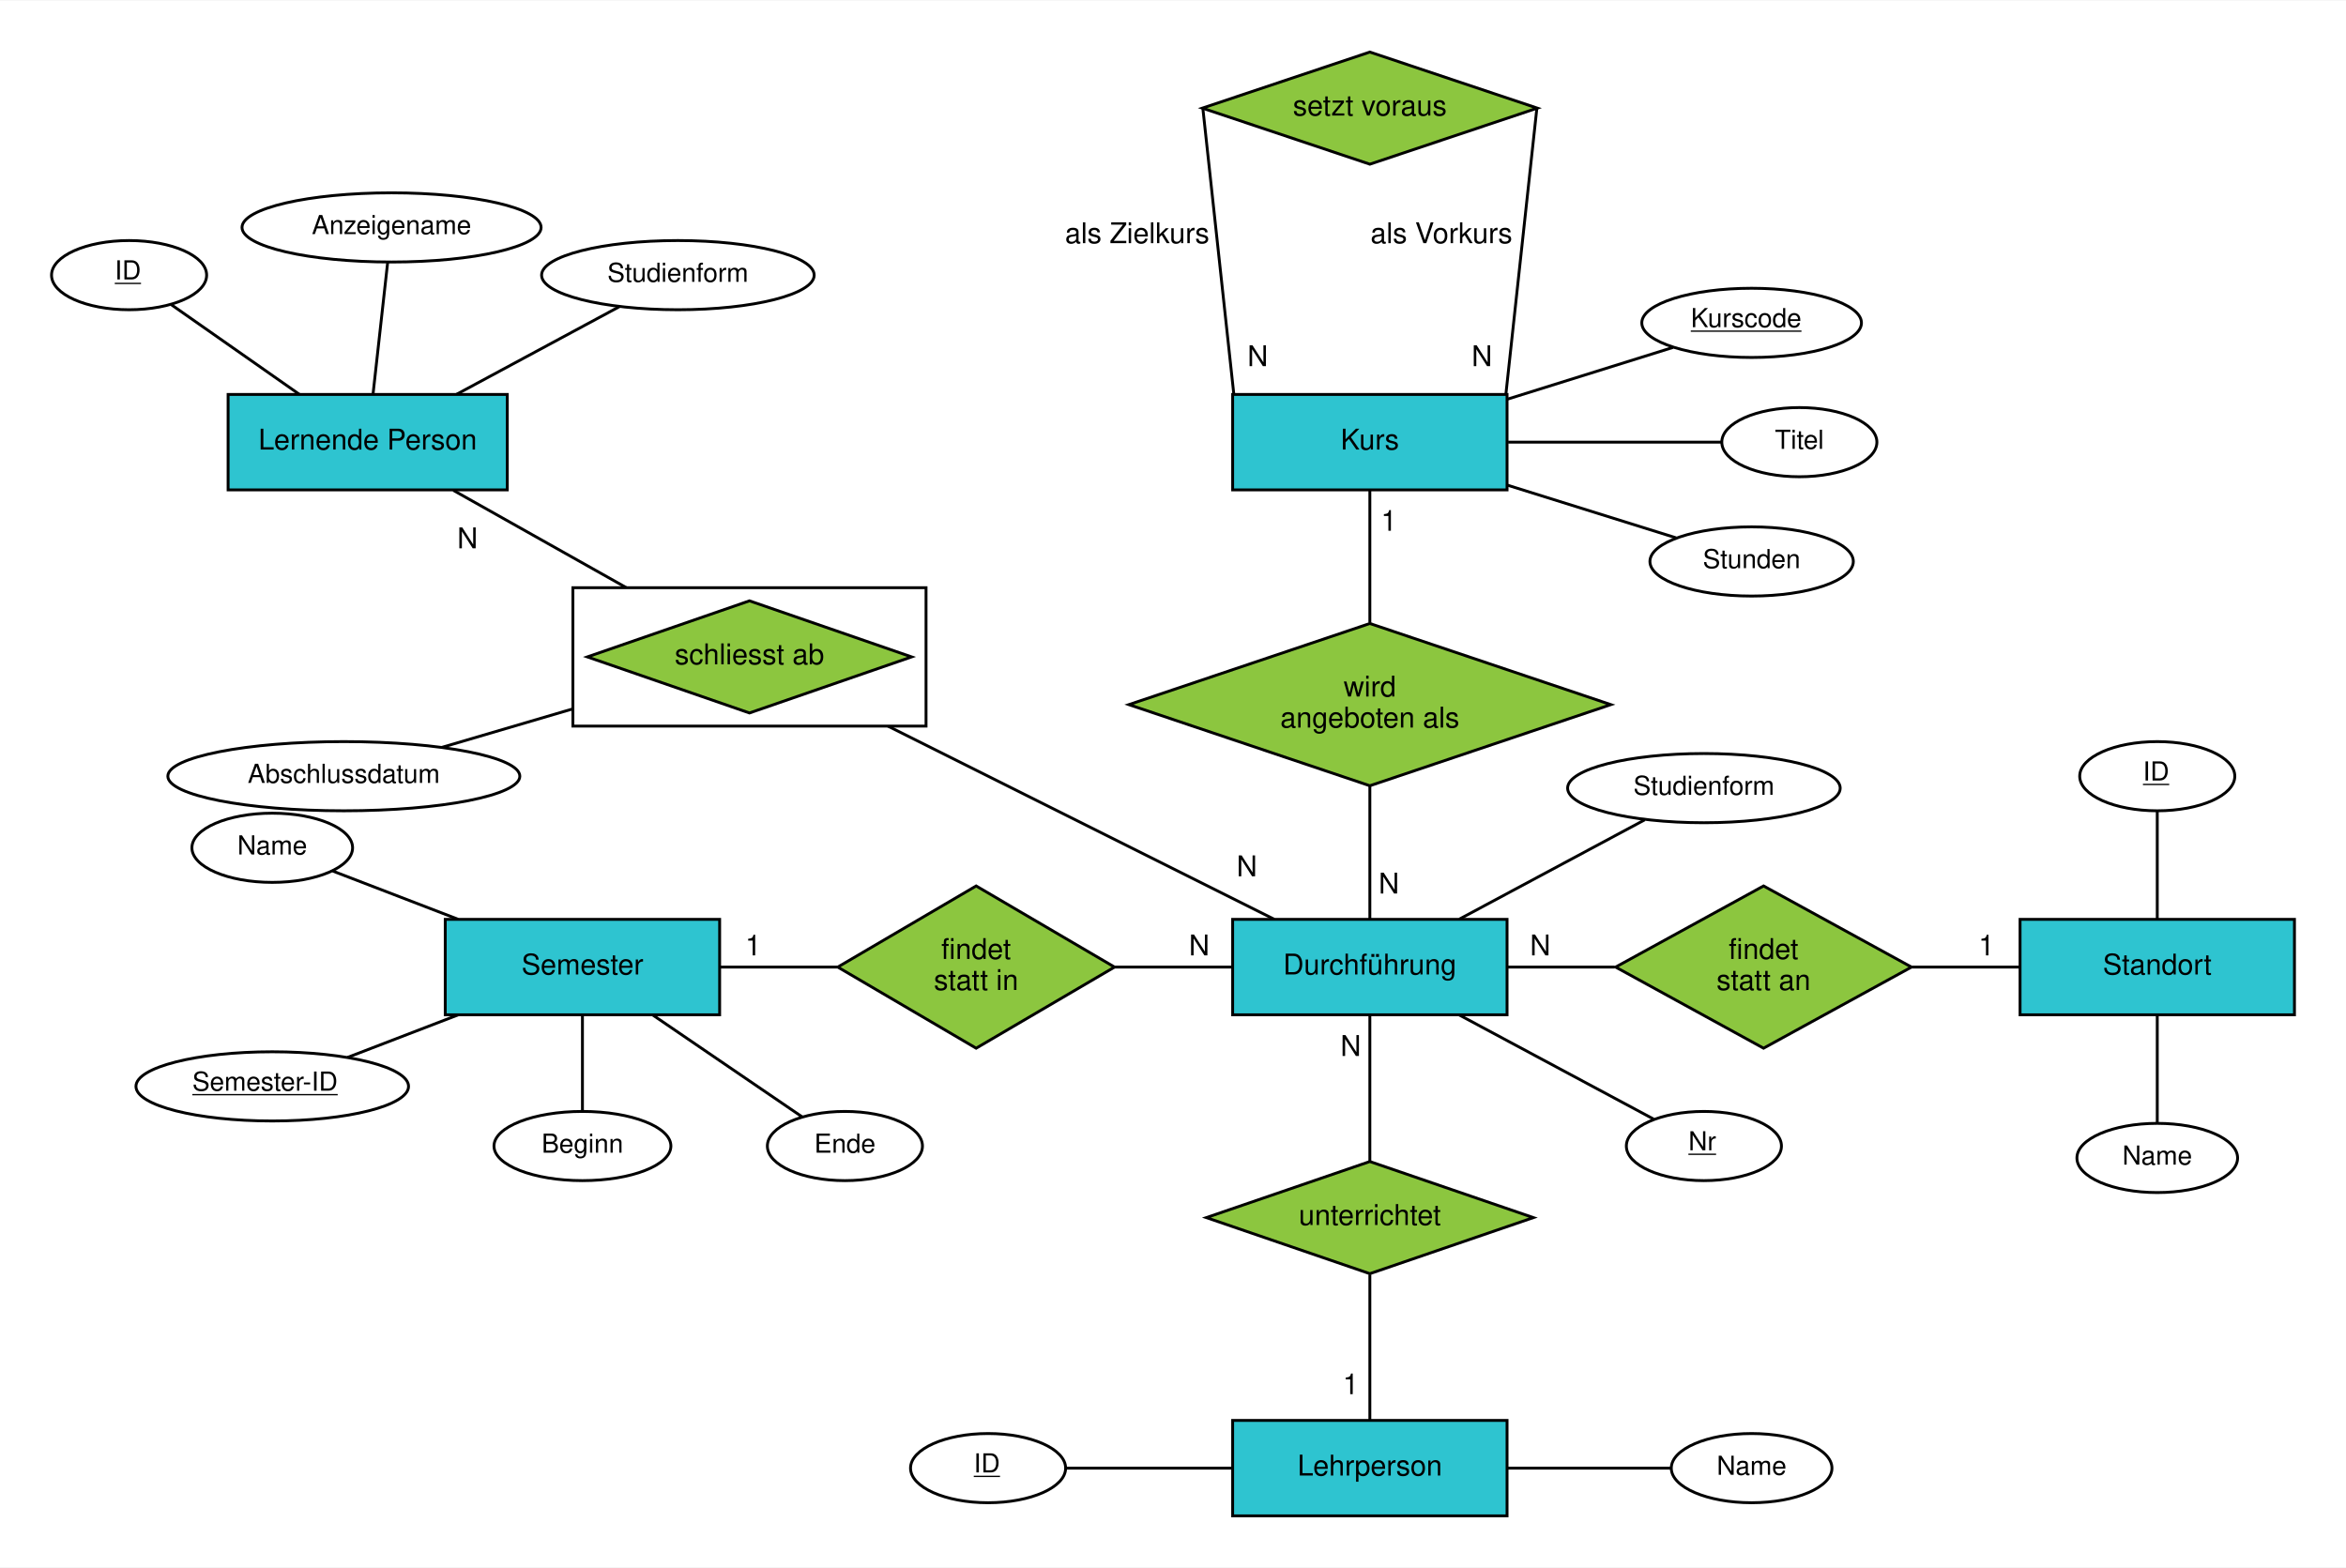
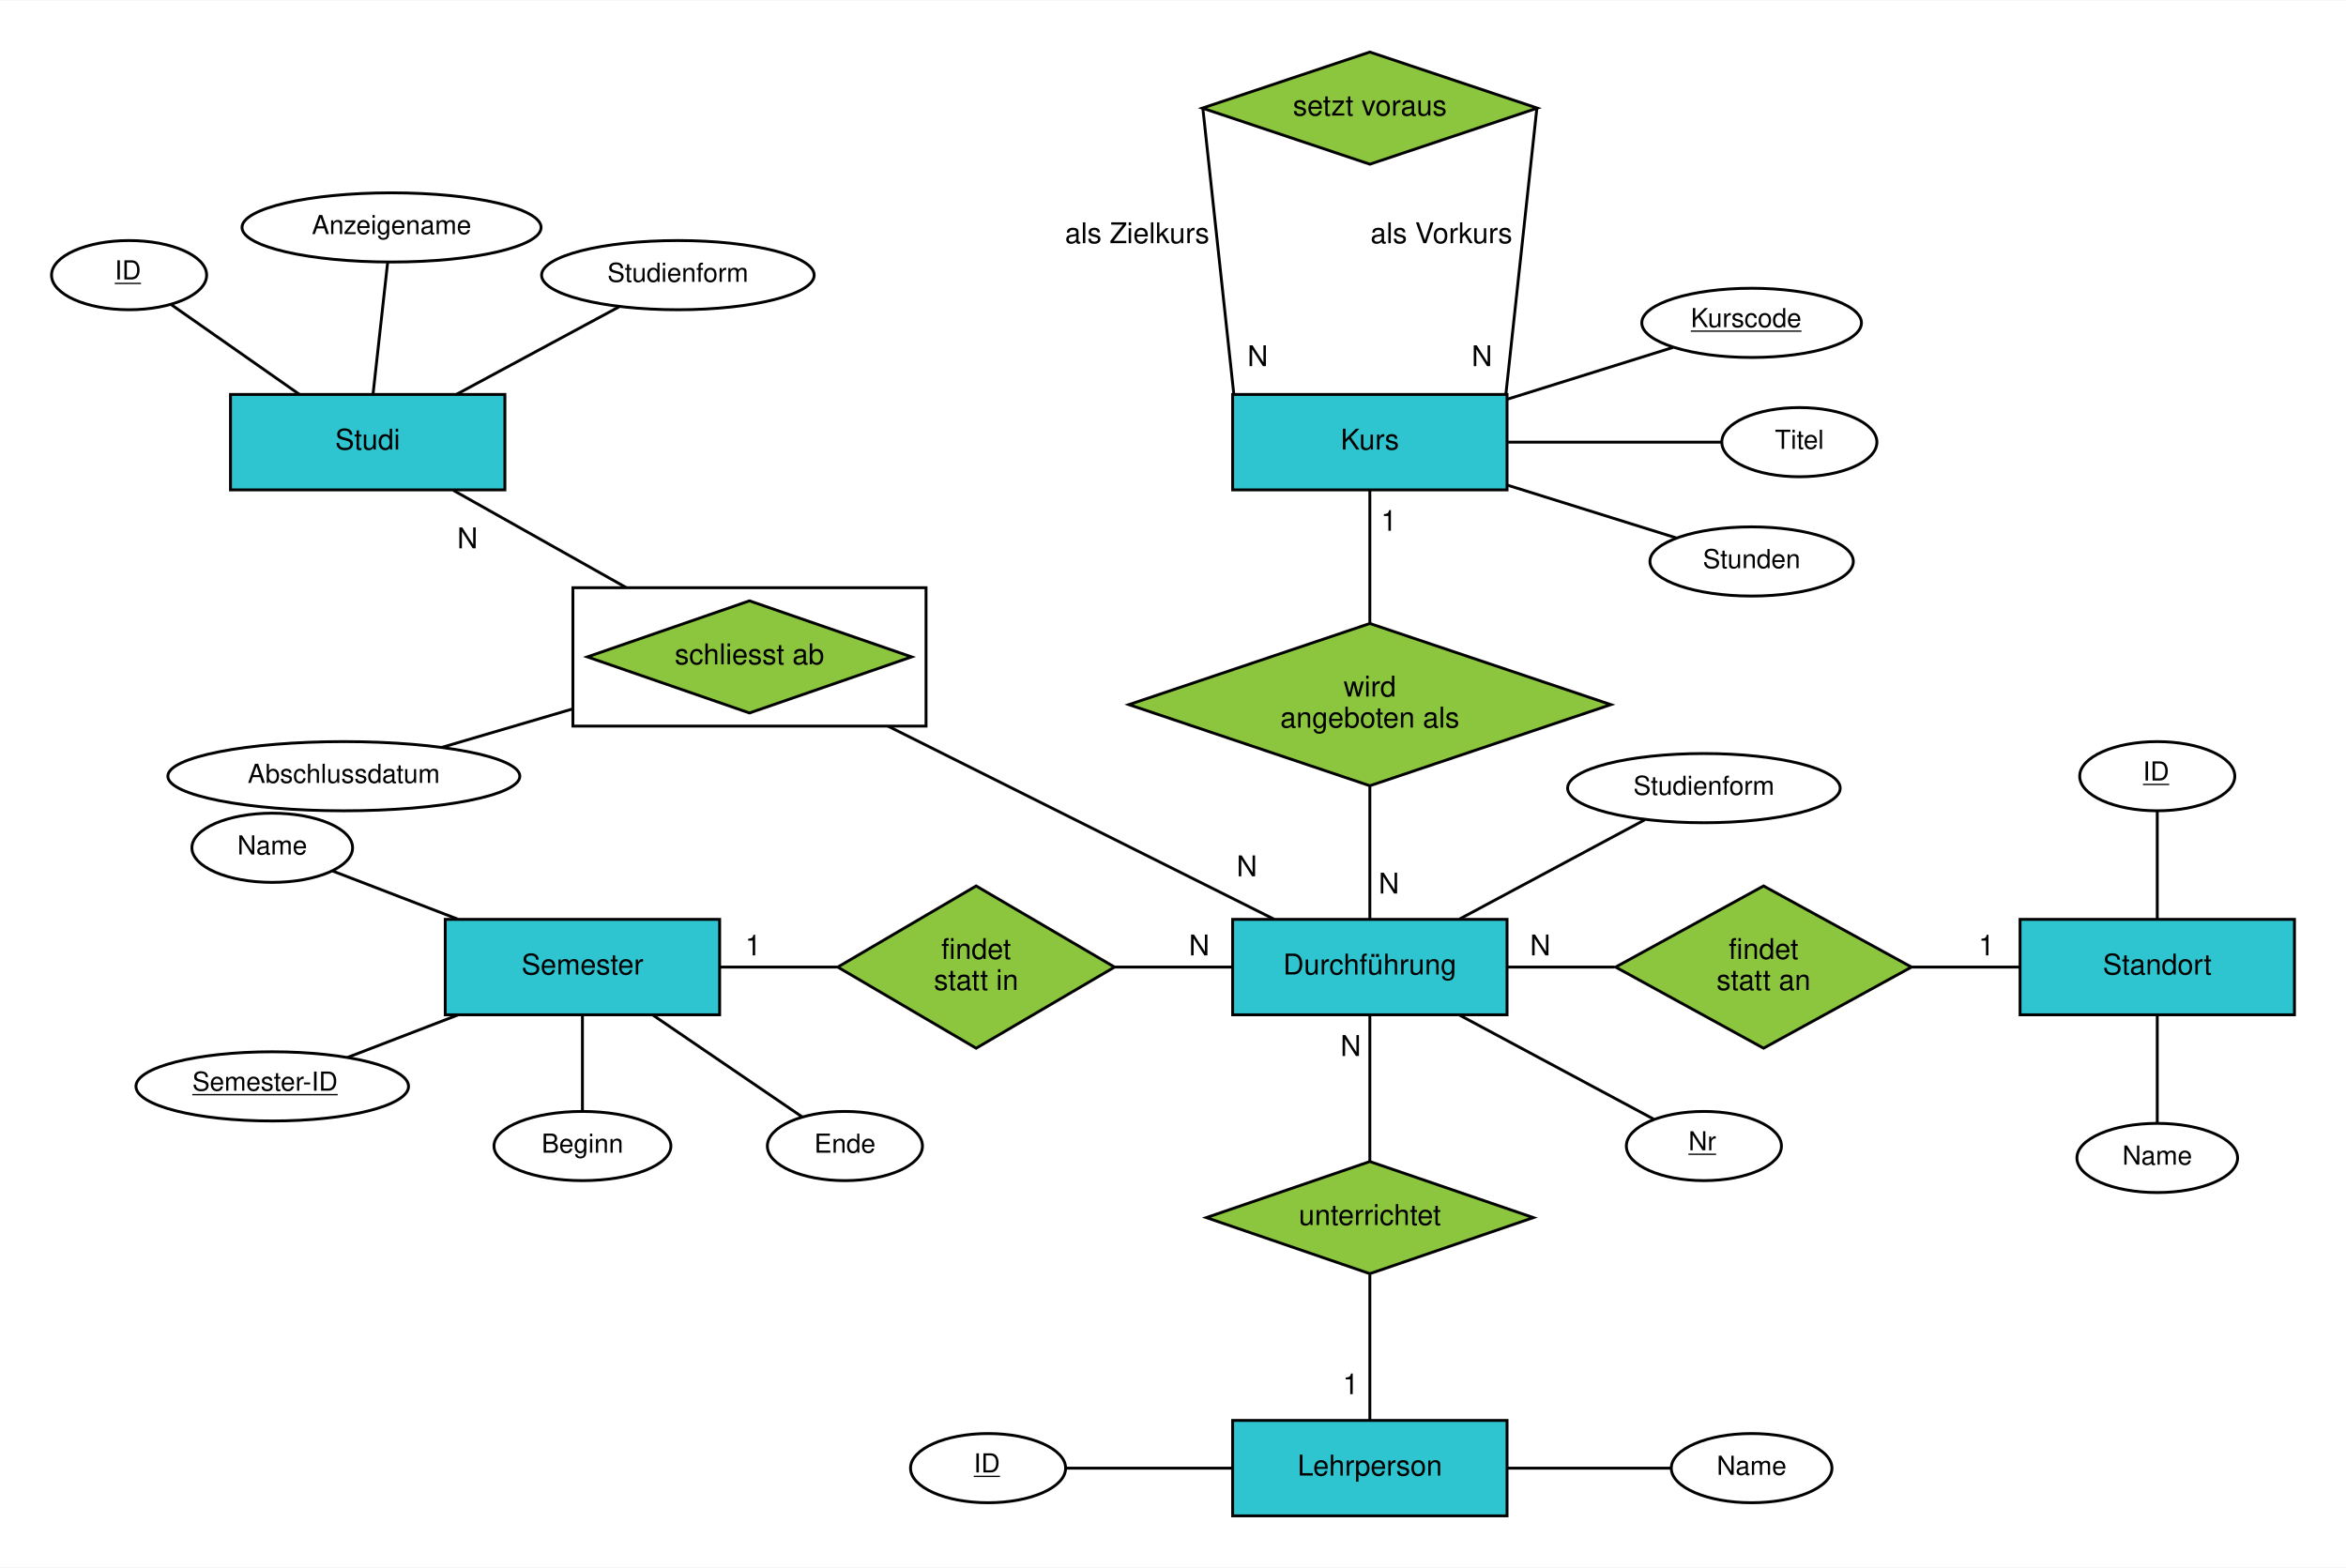
<svg xmlns="http://www.w3.org/2000/svg" width="983pt" height="657pt" viewBox="0.00 0.00 983.20 656.70">
  <g id="graph0" class="graph" transform="scale(1 1) rotate(0) translate(21.6 635.1)">
    <polygon fill="white" stroke="transparent" points="-21.6,21.6 -21.6,-635.1 961.6,-635.1 961.6,21.6 -21.6,21.6" />
    <g id="edge18" class="edge">
      <path fill="none" stroke="black" stroke-width="1.2" d="M495.5,-470C495.5,-470 482.5,-590 482.5,-590" />
      <text text-anchor="middle" x="455" y="-533.4" font-family="Helvetica,sans-Serif" font-size="12.00">als Zielkurs</text>
      <text text-anchor="middle" x="505.52" y="-481.85" font-family="Helvetica,sans-Serif" font-size="12.00">N</text>
    </g>
    <g id="edge19" class="edge">
      <path fill="none" stroke="black" stroke-width="1.2" d="M609.5,-470C609.5,-470 622.5,-590 622.5,-590" />
      <text text-anchor="middle" x="582.5" y="-533.4" font-family="Helvetica,sans-Serif" font-size="12.00">als Vorkurs</text>
      <text text-anchor="middle" x="599.48" y="-481.85" font-family="Helvetica,sans-Serif" font-size="12.00">N</text>
    </g>
    <g id="edge20" class="edge">
      <path fill="none" stroke="black" stroke-width="1.2" d="M552.5,-429.82C552.5,-414.32 552.5,-392.54 552.5,-374.31" />
      <text text-anchor="middle" x="560.5" y="-412.87" font-family="Helvetica,sans-Serif" font-size="12.00">1</text>
    </g>
    <g id="edge1" class="edge">
      <path fill="none" stroke="black" stroke-width="1.2" d="M610.26,-468.05C633.54,-475.32 659.54,-483.45 679.49,-489.69" />
    </g>
    <g id="edge2" class="edge">
      <path fill="none" stroke="black" stroke-width="1.2" d="M610.44,-450C640.04,-450 674.96,-450 699.85,-450" />
    </g>
    <g id="edge3" class="edge">
      <path fill="none" stroke="black" stroke-width="1.2" d="M610.26,-431.95C634.07,-424.51 660.74,-416.18 680.87,-409.89" />
    </g>
    <g id="edge4" class="edge">
      <path fill="none" stroke="black" stroke-width="1.2" d="M590.02,-209.9C616.1,-195.93 649.91,-177.82 671.41,-166.3" />
    </g>
    <g id="edge5" class="edge">
      <path fill="none" stroke="black" stroke-width="1.2" d="M590.02,-250.1C614.64,-263.29 646.15,-280.17 667.69,-291.71" />
    </g>
    <g id="edge22" class="edge">
      <path fill="none" stroke="black" stroke-width="1.2" d="M280.21,-230C296.1,-230 313.34,-230 329.27,-230" />
      <text text-anchor="middle" x="294.07" y="-234.9" font-family="Helvetica,sans-Serif" font-size="12.00">1</text>
    </g>
    <g id="edge6" class="edge">
      <path fill="none" stroke="black" stroke-width="1.2" d="M170.37,-209.95C154.69,-203.92 137.97,-197.49 124.05,-192.14" />
    </g>
    <g id="edge7" class="edge">
      <path fill="none" stroke="black" stroke-width="1.2" d="M170.37,-250.05C152.29,-257 132.82,-264.49 117.87,-270.24" />
    </g>
    <g id="edge8" class="edge">
      <path fill="none" stroke="black" stroke-width="1.2" d="M222.5,-209.9C222.5,-197.23 222.5,-181.16 222.5,-169.68" />
    </g>
    <g id="edge9" class="edge">
      <path fill="none" stroke="black" stroke-width="1.2" d="M251.98,-209.9C271.96,-196.28 297.72,-178.71 314.65,-167.17" />
    </g>
    <g id="edge24" class="edge">
      <path fill="none" stroke="black" stroke-width="1.2" d="M824.79,-230C810.2,-230 794.47,-230 779.67,-230" />
      <text text-anchor="middle" x="810.93" y="-234.9" font-family="Helvetica,sans-Serif" font-size="12.00">1</text>
    </g>
    <g id="edge10" class="edge">
      <path fill="none" stroke="black" stroke-width="1.2" d="M882.5,-250.19C882.5,-264.26 882.5,-282.71 882.5,-295.37" />
    </g>
    <g id="edge11" class="edge">
      <path fill="none" stroke="black" stroke-width="1.2" d="M882.5,-209.81C882.5,-195.74 882.5,-177.29 882.5,-164.63" />
    </g>
    <g id="edge26" class="edge">
      <path fill="none" stroke="black" stroke-width="1.2" d="M552.5,-40.25C552.5,-57.65 552.5,-82.77 552.5,-101.14" />
      <text text-anchor="middle" x="544.5" y="-51" font-family="Helvetica,sans-Serif" font-size="12.00">1</text>
    </g>
    <g id="edge12" class="edge">
      <path fill="none" stroke="black" stroke-width="1.2" d="M494.74,-20C471.28,-20 445.06,-20 425.05,-20" />
    </g>
    <g id="edge13" class="edge">
      <path fill="none" stroke="black" stroke-width="1.2" d="M610.26,-20C633.18,-20 658.74,-20 678.57,-20" />
    </g>
    <g id="edge28" class="edge">
      <path fill="none" stroke="black" stroke-width="1.2" d="M168.41,-429.8C189.78,-417.78 217.27,-402.32 240.93,-389.01" />
      <text text-anchor="middle" x="174.34" y="-405.52" font-family="Helvetica,sans-Serif" font-size="12.00">N</text>
    </g>
    <g id="edge14" class="edge">
      <path fill="none" stroke="black" stroke-width="1.2" d="M103.84,-470.06C86.53,-482.18 65.01,-497.24 50.16,-507.64" />
    </g>
    <g id="edge15" class="edge">
      <path fill="none" stroke="black" stroke-width="1.2" d="M134.77,-470.42C136.62,-487.12 139.2,-510.34 140.86,-525.27" />
    </g>
    <g id="edge16" class="edge">
      <path fill="none" stroke="black" stroke-width="1.2" d="M169.75,-470.06C191.66,-481.86 218.75,-496.44 237.98,-506.8" />
    </g>
    <g id="edge29" class="edge">
      <path fill="none" stroke="black" stroke-width="1.2" d="M350.53,-330.99C399.76,-306.37 469.12,-271.69 512.41,-250.05" />
      <text text-anchor="middle" x="500.98" y="-268.05" font-family="Helvetica,sans-Serif" font-size="12.00">N</text>
    </g>
    <g id="edge17" class="edge">
      <path fill="none" stroke="black" stroke-width="1.2" d="M218.43,-338.21C199.64,-332.69 180.13,-326.95 163.64,-322.1" />
    </g>
    <g id="edge21" class="edge">
      <path fill="none" stroke="black" stroke-width="1.2" d="M552.5,-305.8C552.5,-287.51 552.5,-265.62 552.5,-250.08" />
      <text text-anchor="middle" x="560.5" y="-260.83" font-family="Helvetica,sans-Serif" font-size="12.00">N</text>
    </g>
    <g id="edge23" class="edge">
      <path fill="none" stroke="black" stroke-width="1.2" d="M445.67,-230C461.63,-230 478.92,-230 494.85,-230" />
      <text text-anchor="middle" x="481" y="-234.9" font-family="Helvetica,sans-Serif" font-size="12.00">N</text>
    </g>
    <g id="edge25" class="edge">
      <path fill="none" stroke="black" stroke-width="1.2" d="M655.12,-230C640.34,-230 624.63,-230 610.08,-230" />
      <text text-anchor="middle" x="623.93" y="-234.9" font-family="Helvetica,sans-Serif" font-size="12.00">N</text>
    </g>
    <g id="edge27" class="edge">
      <path fill="none" stroke="black" stroke-width="1.2" d="M552.5,-148.56C552.5,-166.95 552.5,-192.21 552.5,-209.7" />
      <text text-anchor="middle" x="544.5" y="-192.74" font-family="Helvetica,sans-Serif" font-size="12.00">N</text>
    </g>
    <g id="node1" class="node">
      <polygon fill="#2ec4d0" stroke="black" stroke-width="1.2" points="610,-470 495,-470 495,-430 610,-430 610,-470" />
      <text text-anchor="middle" x="552.5" y="-446.9" font-family="Helvetica,sans-Serif" font-size="12.00">Kurs</text>
    </g>
    <g id="node2" class="node">
      <polygon fill="#2ec4d0" stroke="black" stroke-width="1.2" points="610,-250 495,-250 495,-210 610,-210 610,-250" />
      <text text-anchor="middle" x="552.5" y="-226.9" font-family="Helvetica,sans-Serif" font-size="12.00">Durchführung</text>
    </g>
    <g id="node3" class="node">
      <polygon fill="#2ec4d0" stroke="black" stroke-width="1.2" points="280,-250 165,-250 165,-210 280,-210 280,-250" />
      <text text-anchor="middle" x="222.5" y="-226.9" font-family="Helvetica,sans-Serif" font-size="12.00">Semester</text>
    </g>
    <g id="node4" class="node">
      <polygon fill="#2ec4d0" stroke="black" stroke-width="1.2" points="940,-250 825,-250 825,-210 940,-210 940,-250" />
      <text text-anchor="middle" x="882.5" y="-226.9" font-family="Helvetica,sans-Serif" font-size="12.00">Standort</text>
    </g>
    <g id="node5" class="node">
      <polygon fill="#2ec4d0" stroke="black" stroke-width="1.2" points="610,-40 495,-40 495,0 610,0 610,-40" />
      <text text-anchor="middle" x="552.5" y="-16.9" font-family="Helvetica,sans-Serif" font-size="12.00">Lehrperson</text>
    </g>
    <g id="node6" class="node">
-       <polygon fill="#2ec4d0" stroke="black" stroke-width="1.2" points="191,-470 74,-470 74,-430 191,-430 191,-470" />
-       <text text-anchor="middle" x="132.5" y="-446.9" font-family="Helvetica,sans-Serif" font-size="12.00">Lernende Person</text>
+       <polygon fill="#2ec4d0" stroke="black" stroke-width="1.2" points="190,-470 75,-470 75,-430 190,-430 190,-470" />
+       <text text-anchor="middle" x="132.5" y="-446.9" font-family="Helvetica,sans-Serif" font-size="12.00">Studi</text>
    </g>
    <g id="node7" class="node">
      <polygon fill="white" stroke="black" stroke-width="1.2" points="366.5,-389 218.5,-389 218.5,-331 366.5,-331 366.5,-389" />
    </g>
    <g id="node8" class="node">
      <polygon fill="#8cc63f" stroke="black" stroke-width="1.2" points="292.5,-383.5 224.55,-360 292.5,-336.5 360.45,-360 292.5,-383.5" />
      <text text-anchor="middle" x="292.5" y="-356.9" font-family="Helvetica,sans-Serif" font-size="12.00">schliesst ab</text>
    </g>
    <g id="node9" class="node">
      <polygon fill="#8cc63f" stroke="black" stroke-width="1.2" points="552.5,-613.5 482.31,-590 552.5,-566.5 622.69,-590 552.5,-613.5" />
      <text text-anchor="middle" x="552.5" y="-586.9" font-family="Helvetica,sans-Serif" font-size="12.00">setzt voraus</text>
    </g>
    <g id="node10" class="node">
      <polygon fill="#8cc63f" stroke="black" stroke-width="1.2" points="552.5,-374 451.5,-340 552.5,-306 653.5,-340 552.5,-374" />
      <text text-anchor="middle" x="552.5" y="-343.4" font-family="Helvetica,sans-Serif" font-size="12.00">wird</text>
      <text text-anchor="middle" x="552.5" y="-330.4" font-family="Helvetica,sans-Serif" font-size="12.00">angeboten als</text>
    </g>
    <g id="node11" class="node">
      <polygon fill="#8cc63f" stroke="black" stroke-width="1.2" points="387.5,-264 329.5,-230 387.5,-196 445.5,-230 387.5,-264" />
      <text text-anchor="middle" x="387.5" y="-233.4" font-family="Helvetica,sans-Serif" font-size="12.00">findet</text>
      <text text-anchor="middle" x="387.5" y="-220.4" font-family="Helvetica,sans-Serif" font-size="12.00">statt in</text>
    </g>
    <g id="node12" class="node">
      <polygon fill="#8cc63f" stroke="black" stroke-width="1.2" points="717.5,-264 655.5,-230 717.5,-196 779.5,-230 717.5,-264" />
      <text text-anchor="middle" x="717.5" y="-233.4" font-family="Helvetica,sans-Serif" font-size="12.00">findet</text>
      <text text-anchor="middle" x="717.5" y="-220.4" font-family="Helvetica,sans-Serif" font-size="12.00">statt an</text>
    </g>
    <g id="node13" class="node">
      <polygon fill="#8cc63f" stroke="black" stroke-width="1.2" points="552.5,-148.5 483.97,-125 552.5,-101.5 621.03,-125 552.5,-148.5" />
      <text text-anchor="middle" x="552.5" y="-121.9" font-family="Helvetica,sans-Serif" font-size="12.00">unterrichtet</text>
    </g>
    <g id="node14" class="node">
      <ellipse fill="white" stroke="black" stroke-width="1.2" cx="712.5" cy="-500" rx="46.03" ry="14.5" />
      <text text-anchor="start" x="687" y="-498.2" font-family="Helvetica,sans-Serif" text-decoration="underline" font-size="11.00">Kurscode</text>
    </g>
    <g id="node15" class="node">
      <ellipse fill="white" stroke="black" stroke-width="1.2" cx="732.5" cy="-450" rx="32.5" ry="14.5" />
      <text text-anchor="middle" x="732.5" y="-447.2" font-family="Helvetica,sans-Serif" font-size="11.00">Titel</text>
    </g>
    <g id="node16" class="node">
      <ellipse fill="white" stroke="black" stroke-width="1.2" cx="712.5" cy="-400" rx="42.62" ry="14.5" />
      <text text-anchor="middle" x="712.5" y="-397.2" font-family="Helvetica,sans-Serif" font-size="11.00">Stunden</text>
    </g>
    <g id="node17" class="node">
      <ellipse fill="white" stroke="black" stroke-width="1.2" cx="692.5" cy="-155" rx="32.5" ry="14.5" />
      <text text-anchor="start" x="686" y="-153.2" font-family="Helvetica,sans-Serif" text-decoration="underline" font-size="11.00">Nr</text>
    </g>
    <g id="node18" class="node">
      <ellipse fill="white" stroke="black" stroke-width="1.2" cx="692.5" cy="-305" rx="57.12" ry="14.5" />
      <text text-anchor="middle" x="692.5" y="-302.2" font-family="Helvetica,sans-Serif" font-size="11.00">Studienform</text>
    </g>
    <g id="node19" class="node">
      <ellipse fill="white" stroke="black" stroke-width="1.2" cx="92.5" cy="-180" rx="57.12" ry="14.5" />
      <text text-anchor="start" x="59" y="-178.2" font-family="Helvetica,sans-Serif" text-decoration="underline" font-size="11.00">Semester-ID</text>
    </g>
    <g id="node20" class="node">
      <ellipse fill="white" stroke="black" stroke-width="1.2" cx="92.5" cy="-280" rx="33.67" ry="14.5" />
      <text text-anchor="middle" x="92.5" y="-277.2" font-family="Helvetica,sans-Serif" font-size="11.00">Name</text>
    </g>
    <g id="node21" class="node">
      <ellipse fill="white" stroke="black" stroke-width="1.2" cx="222.5" cy="-155" rx="37.07" ry="14.5" />
      <text text-anchor="middle" x="222.5" y="-152.2" font-family="Helvetica,sans-Serif" font-size="11.00">Beginn</text>
    </g>
    <g id="node22" class="node">
      <ellipse fill="white" stroke="black" stroke-width="1.2" cx="332.5" cy="-155" rx="32.5" ry="14.5" />
      <text text-anchor="middle" x="332.5" y="-152.2" font-family="Helvetica,sans-Serif" font-size="11.00">Ende</text>
    </g>
    <g id="node23" class="node">
      <ellipse fill="white" stroke="black" stroke-width="1.2" cx="882.5" cy="-310" rx="32.5" ry="14.5" />
      <text text-anchor="start" x="876.5" y="-308.2" font-family="Helvetica,sans-Serif" text-decoration="underline" font-size="11.00">ID</text>
    </g>
    <g id="node24" class="node">
      <ellipse fill="white" stroke="black" stroke-width="1.2" cx="882.5" cy="-150" rx="33.67" ry="14.5" />
      <text text-anchor="middle" x="882.5" y="-147.2" font-family="Helvetica,sans-Serif" font-size="11.00">Name</text>
    </g>
    <g id="node25" class="node">
      <ellipse fill="white" stroke="black" stroke-width="1.2" cx="392.5" cy="-20" rx="32.5" ry="14.5" />
      <text text-anchor="start" x="386.5" y="-18.2" font-family="Helvetica,sans-Serif" text-decoration="underline" font-size="11.00">ID</text>
    </g>
    <g id="node26" class="node">
      <ellipse fill="white" stroke="black" stroke-width="1.2" cx="712.5" cy="-20" rx="33.67" ry="14.5" />
      <text text-anchor="middle" x="712.5" y="-17.2" font-family="Helvetica,sans-Serif" font-size="11.00">Name</text>
    </g>
    <g id="node27" class="node">
      <ellipse fill="white" stroke="black" stroke-width="1.2" cx="32.5" cy="-520" rx="32.5" ry="14.5" />
      <text text-anchor="start" x="26.5" y="-518.2" font-family="Helvetica,sans-Serif" text-decoration="underline" font-size="11.00">ID</text>
    </g>
    <g id="node28" class="node">
      <ellipse fill="white" stroke="black" stroke-width="1.2" cx="142.5" cy="-540" rx="62.67" ry="14.5" />
      <text text-anchor="middle" x="142.5" y="-537.2" font-family="Helvetica,sans-Serif" font-size="11.00">Anzeigename</text>
    </g>
    <g id="node29" class="node">
      <ellipse fill="white" stroke="black" stroke-width="1.2" cx="262.5" cy="-520" rx="57.12" ry="14.5" />
      <text text-anchor="middle" x="262.5" y="-517.2" font-family="Helvetica,sans-Serif" font-size="11.00">Studienform</text>
    </g>
    <g id="node30" class="node">
      <ellipse fill="white" stroke="black" stroke-width="1.2" cx="122.5" cy="-310" rx="73.76" ry="14.5" />
      <text text-anchor="middle" x="122.5" y="-307.2" font-family="Helvetica,sans-Serif" font-size="11.00">Abschlussdatum</text>
    </g>
  </g>
</svg>
